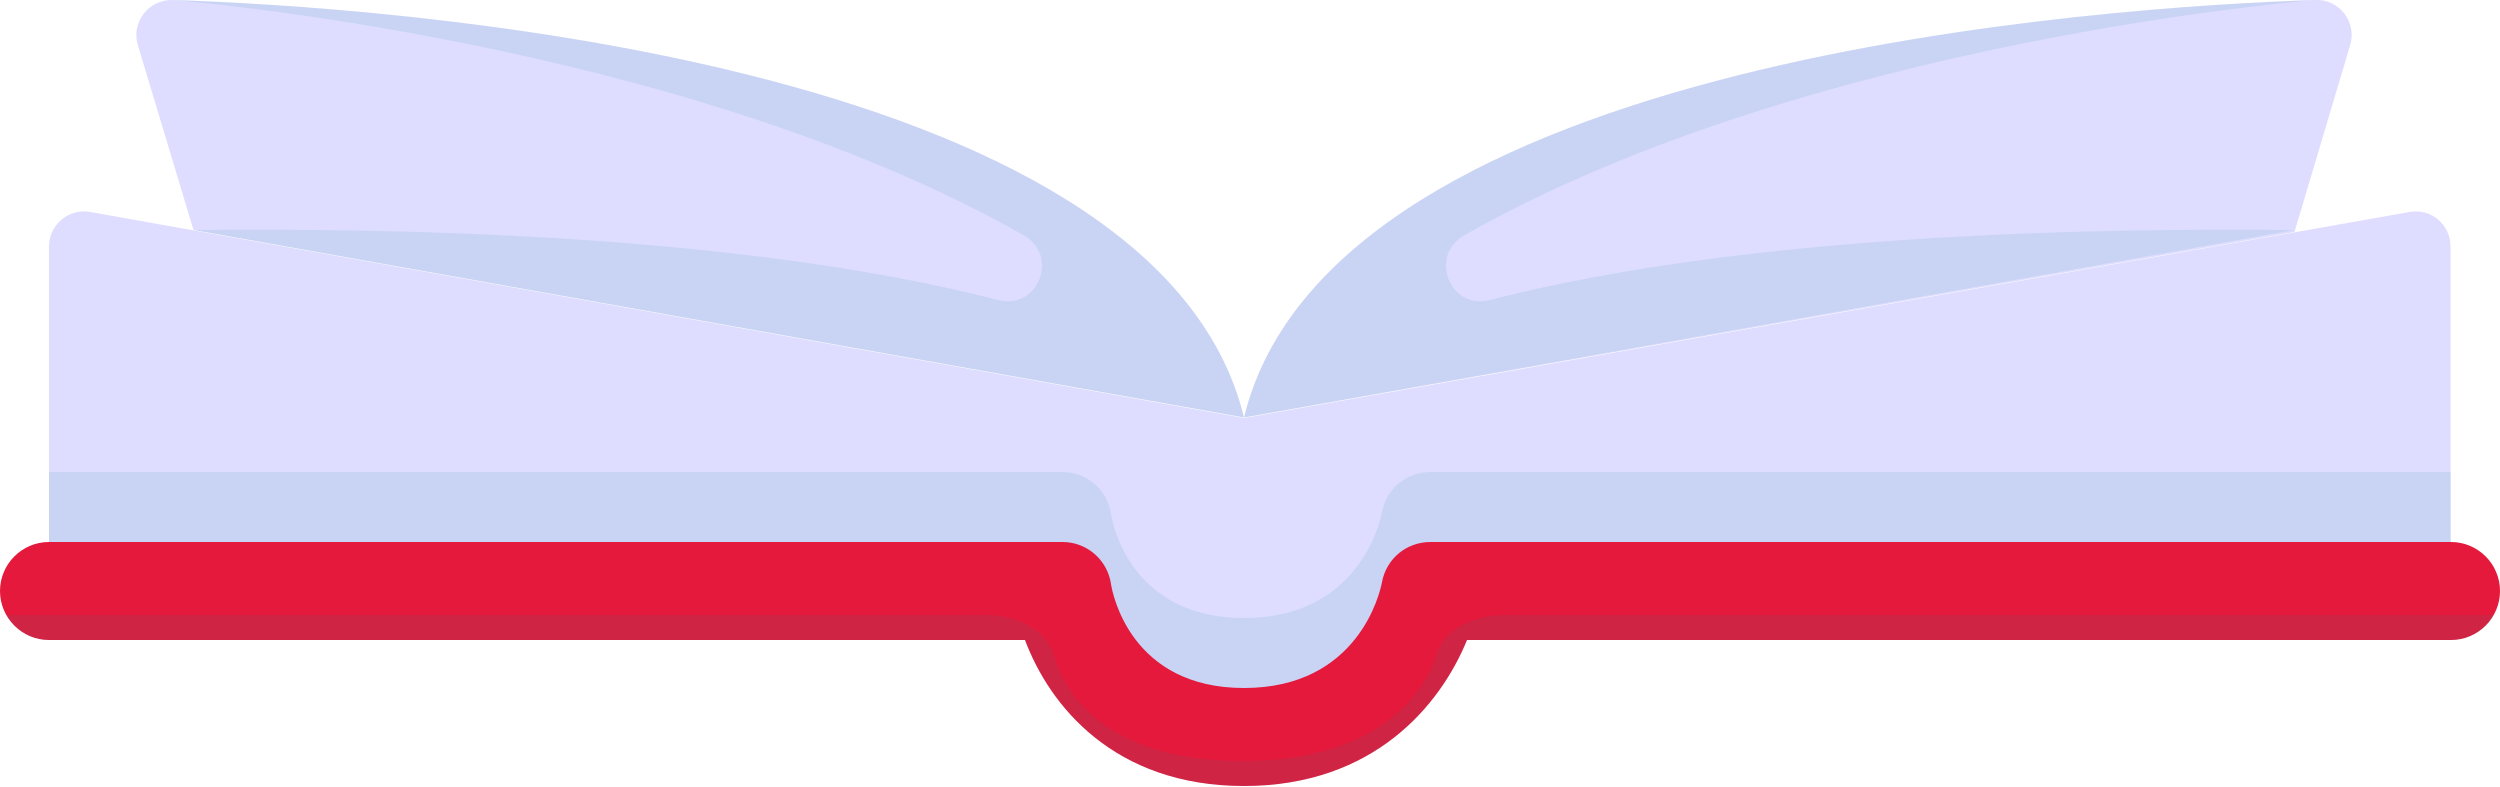
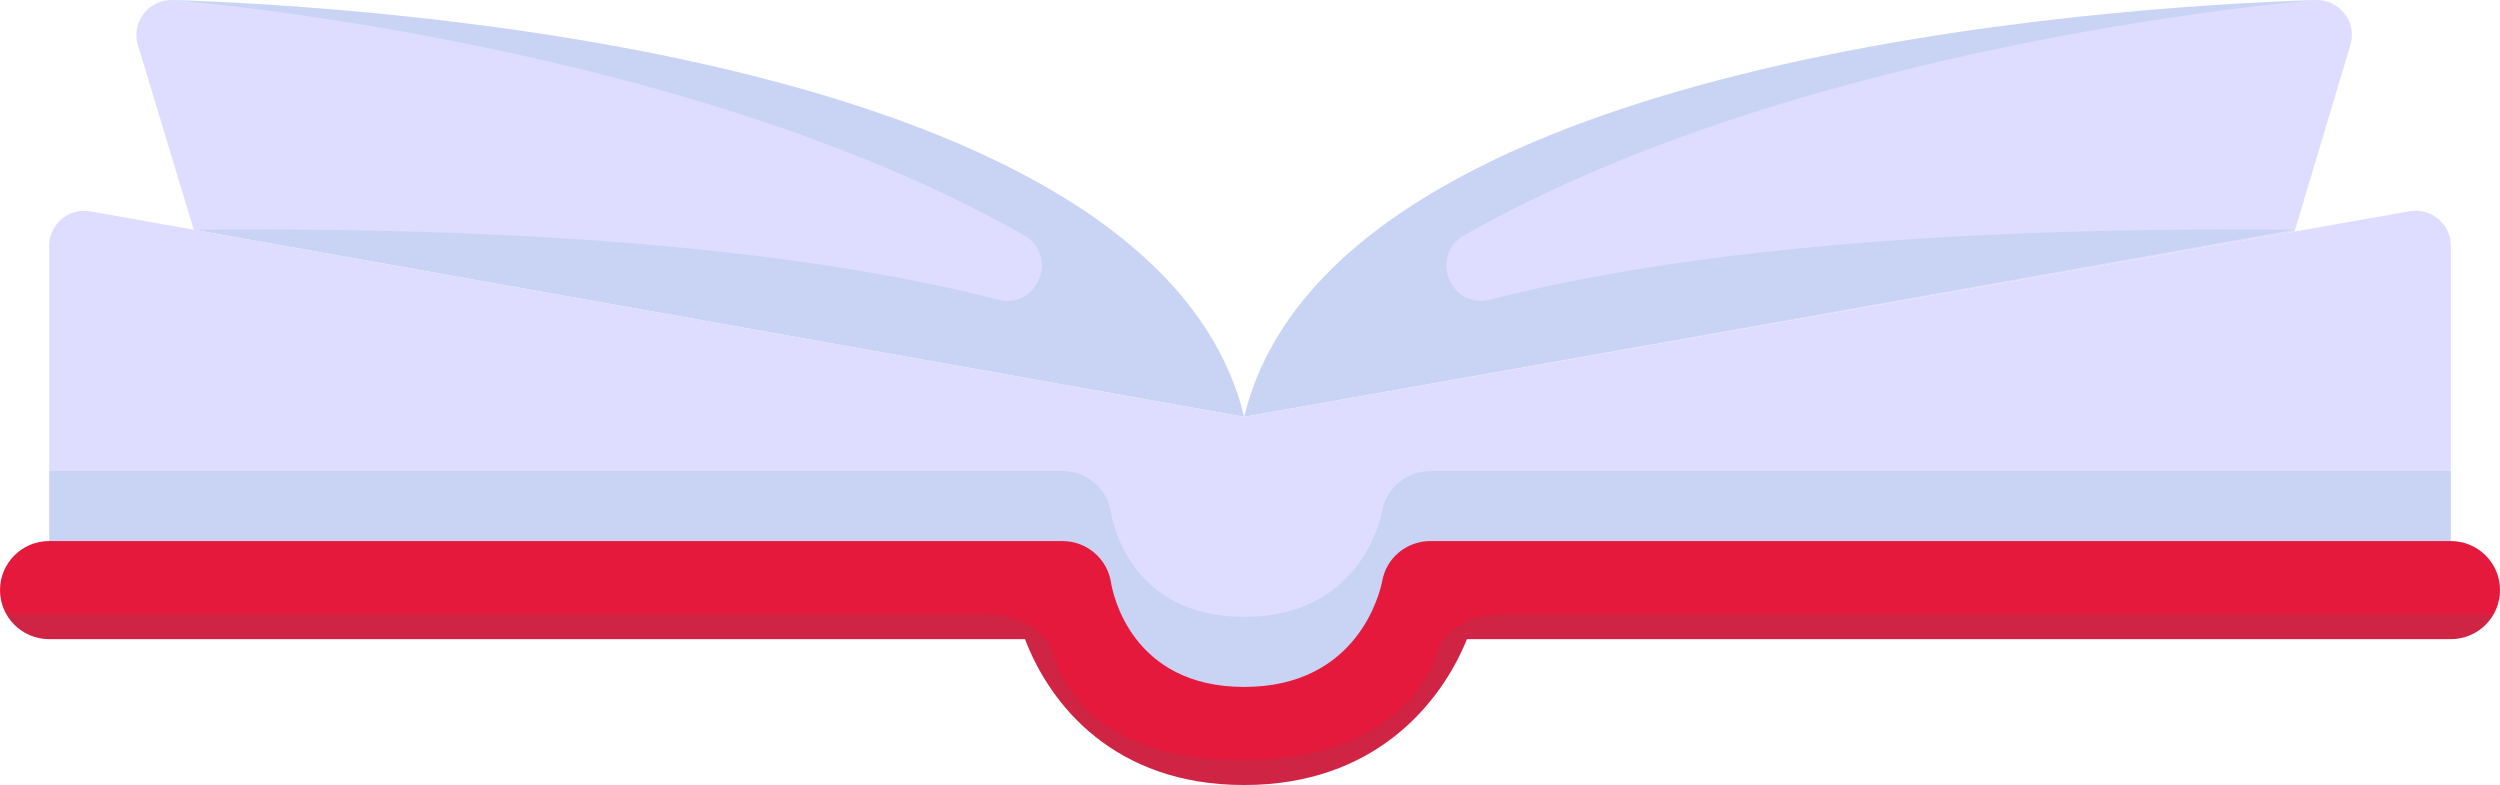
- <svg xmlns="http://www.w3.org/2000/svg" version="1.1" id="Warstwa_1" x="0px" y="0px" viewBox="0 0 500 157.3" style="enable-background:new 0 0 500 157.3;" xml:space="preserve">
-   <style type="text/css">
- 	.st0{fill:#DEDDFF;}
- 	.st1{opacity:0.1;}
- 	.st2{fill:#088395;}
- 	.st3{opacity:0.1;fill:#088395;}
- 	.st4{fill:#E5193C;}
- </style>
-   <g>
-     <g id="ksiazka_00000163774920229176642610000017652401043403178673_">
-       <g>
-         <g>
-           <path class="st0" d="M27.5,8.8L38.7,46l210.1,37.5C231.2,11.1,74.7,1.3,34.5,0C29.8-0.1,26.3,4.3,27.5,8.8z" />
-           <path class="st0" d="M248.8,83.5l210.1-37.1l11.2-37.6c1.2-4.5-2.3-9-7-8.8C422.9,1.3,266.4,11.1,248.8,83.5z" />
-         </g>
-         <g class="st1">
-           <path class="st2" d="M38.7,46l210.1,37.5C231.2,11.1,74.7,1.3,34.5,0c0,0,101.4,7.9,170.3,47.1c7.1,4.1,2.8,15-5.2,12.9      C168.5,52,118.5,45.2,38.7,46z" />
-           <path class="st2" d="M458.9,46L248.8,83.5C266.4,11.1,422.9,1.3,463.1,0c0,0-101.4,7.9-170.3,47.1c-7.1,4.1-2.8,15,5.2,12.9      C329.1,52,379.1,45.2,458.9,46z" />
-         </g>
-       </g>
-       <g>
-         <g>
-           <path class="st0" d="M250.8,147.5c-32.1,0-38.3-29.2-38.3-29.2L9.8,118.1V49.3c0-4.4,4-7.7,8.3-6.9l230.7,41.2l233.1-41.2      c4.3-0.8,8.2,2.5,8.2,6.9v68.8l-204.1,0.2C286.1,118.2,280,147.5,250.8,147.5" />
-         </g>
-         <path class="st3" d="M490.2,94.4C490.2,94.4,490.2,94.4,490.2,94.4H286.1c-4.8,0-8.8,3.3-9.7,8c-0.4,2.2-4.8,21.2-27.6,21.2     c-22.6,0-26.3-18.8-26.6-20.8c-0.7-4.8-4.8-8.4-9.7-8.4H9.8c0,0,0,0,0,0V114c0,0,0,0,0,0H205c0.5,1.4,1.1,2.8,1.8,4.2l5.7,0     c0,0,2,9.4,9.6,17.5c6.8,4.5,15.5,7.5,26.8,7.5c13,0,22.9-4.1,30.1-9.8c5.6-7.5,7.2-15.3,7.2-15.3l5.3,0c0.7-1.4,1.4-2.8,1.9-4.2     h196.8c0,0,0,0,0,0V94.4z" />
-       </g>
-       <path id="podkladka_00000005982065619209915280000017401675241633208491_" class="st4" d="M490.2,108.4H286.1    c-4.8,0-8.8,3.3-9.7,8c-0.4,2.2-4.8,21.2-27.6,21.2c-22.6,0-26.3-18.8-26.6-20.8c-0.7-4.8-4.8-8.4-9.7-8.4H9.8    c-5.4,0-9.8,4.4-9.8,9.8c0,5.4,4.4,9.8,9.8,9.8H205c4.9,13.1,17.8,29.2,43.8,29.2c26,0,39.3-16.2,44.6-29.2h196.8    c5.4,0,9.8-4.4,9.8-9.8C500,112.8,495.6,108.4,490.2,108.4z" />
-       <path class="st3" d="M300.9,123c-6.7,0-12.5,3.3-13.6,8c-0.6,2.2-6.8,21.2-38.9,21.2c-31.8,0-37-18.8-37.5-20.8    c-1-4.8-6.8-8.4-13.7-8.4H1.3c1.7,3,4.9,5,8.6,5H205c4.9,13.1,17.8,29.2,43.8,29.2c26,0,39.3-16.2,44.6-29.2h196.8    c3.7,0,6.9-2,8.6-5H300.9z" />
+ <svg xmlns="http://www.w3.org/2000/svg" viewBox="0 0 500 157">
+   <g isolation="isolate">
+     <path d="m27.514,8.789l11.234,37.16,210.082,37.419C231.243,11.043,74.728,1.311,34.524.004c-4.698-.153-8.206,4.251-7.01,8.785Z" fill="#deddff" />
+     <path d="m248.83,83.368l210.082-37.056,11.234-37.523c1.196-4.534-2.312-8.938-7.01-8.785-40.205,1.308-196.72,11.04-214.306,83.364Z" fill="#deddff" />
+     <g mix-blend-mode="multiply" opacity=".1">
+       <path d="m38.748,45.949l210.082,37.419C231.243,11.043,74.728,1.311,34.524.004,34.524.004,135.953,7.919,204.78,47.034c7.131,4.052,2.763,14.938-5.184,12.894-31.082-7.997-81.076-14.775-160.848-13.979Z" fill="#088395" />
+       <path d="m458.911,45.949l-210.082,37.419C266.416,11.043,422.931,1.311,463.136.004c0,0-101.429,7.915-170.257,47.03-7.131,4.052-2.763,14.938,5.184,12.894,31.082-7.997,81.076-14.775,160.848-13.979Z" fill="#088395" />
    </g>
+     <path d="m250.785,147.193c-32.097,0-38.293-29.174-38.293-29.174l-202.661-.165V49.165c0-4.362,3.953-7.663,8.257-6.896l230.742,41.099,233.094-41.115c4.301-.759,8.245,2.541,8.245,6.898v68.703l-204.065.165s-6.127,29.174-35.319,29.174" fill="#deddff" />
+     <path d="m490.169,94.201h-204.065c-4.769,0-8.834,3.333-9.665,8.016-.424,2.166-4.799,21.159-27.608,21.159-22.551,0-26.271-18.725-26.608-20.776-.701-4.822-4.845-8.399-9.73-8.399H9.831v19.614h195.172c.521,1.373,1.135,2.78,1.837,4.199l5.652.005s1.994,9.361,9.553,17.478c6.753,4.476,15.536,7.494,26.785,7.494,13.021,0,22.852-4.06,30.085-9.743,5.555-7.501,7.189-15.229,7.189-15.229l5.337-.004c.741-1.42,1.393-2.828,1.949-4.199h196.779v-19.614Z" fill="#088395" mix-blend-mode="multiply" opacity=".1" />
+     <path d="m490.168,108.211h-204.065c-4.769,0-8.834,3.333-9.665,8.016-.424,2.166-4.799,21.159-27.608,21.159-22.551,0-26.271-18.725-26.608-20.776-.701-4.822-4.845-8.399-9.73-8.399H9.832c-5.43,0-9.832,4.391-9.832,9.807s4.401,9.807,9.832,9.807h195.172c4.945,13.037,17.8,29.175,43.827,29.175,26.012,0,39.297-16.203,44.56-29.175h196.779c5.43,0,9.832-4.391,9.832-9.807s-4.401-9.807-9.832-9.807Z" fill="#e5193c" />
+     <path d="m300.908,122.798c-6.724,0-12.457,3.333-13.629,8.016-.598,2.166-6.767,21.159-38.93,21.159-31.798,0-37.044-18.725-37.519-20.776-.988-4.822-6.832-8.399-13.72-8.399H1.251c1.682,2.998,4.892,5.027,8.581,5.027h195.172c4.945,13.037,17.8,29.175,43.827,29.175,26.012,0,39.297-16.203,44.56-29.175h196.779c3.689,0,6.899-2.029,8.581-5.027h-197.841Z" fill="#088395" mix-blend-mode="multiply" opacity=".1" />
  </g>
</svg>
